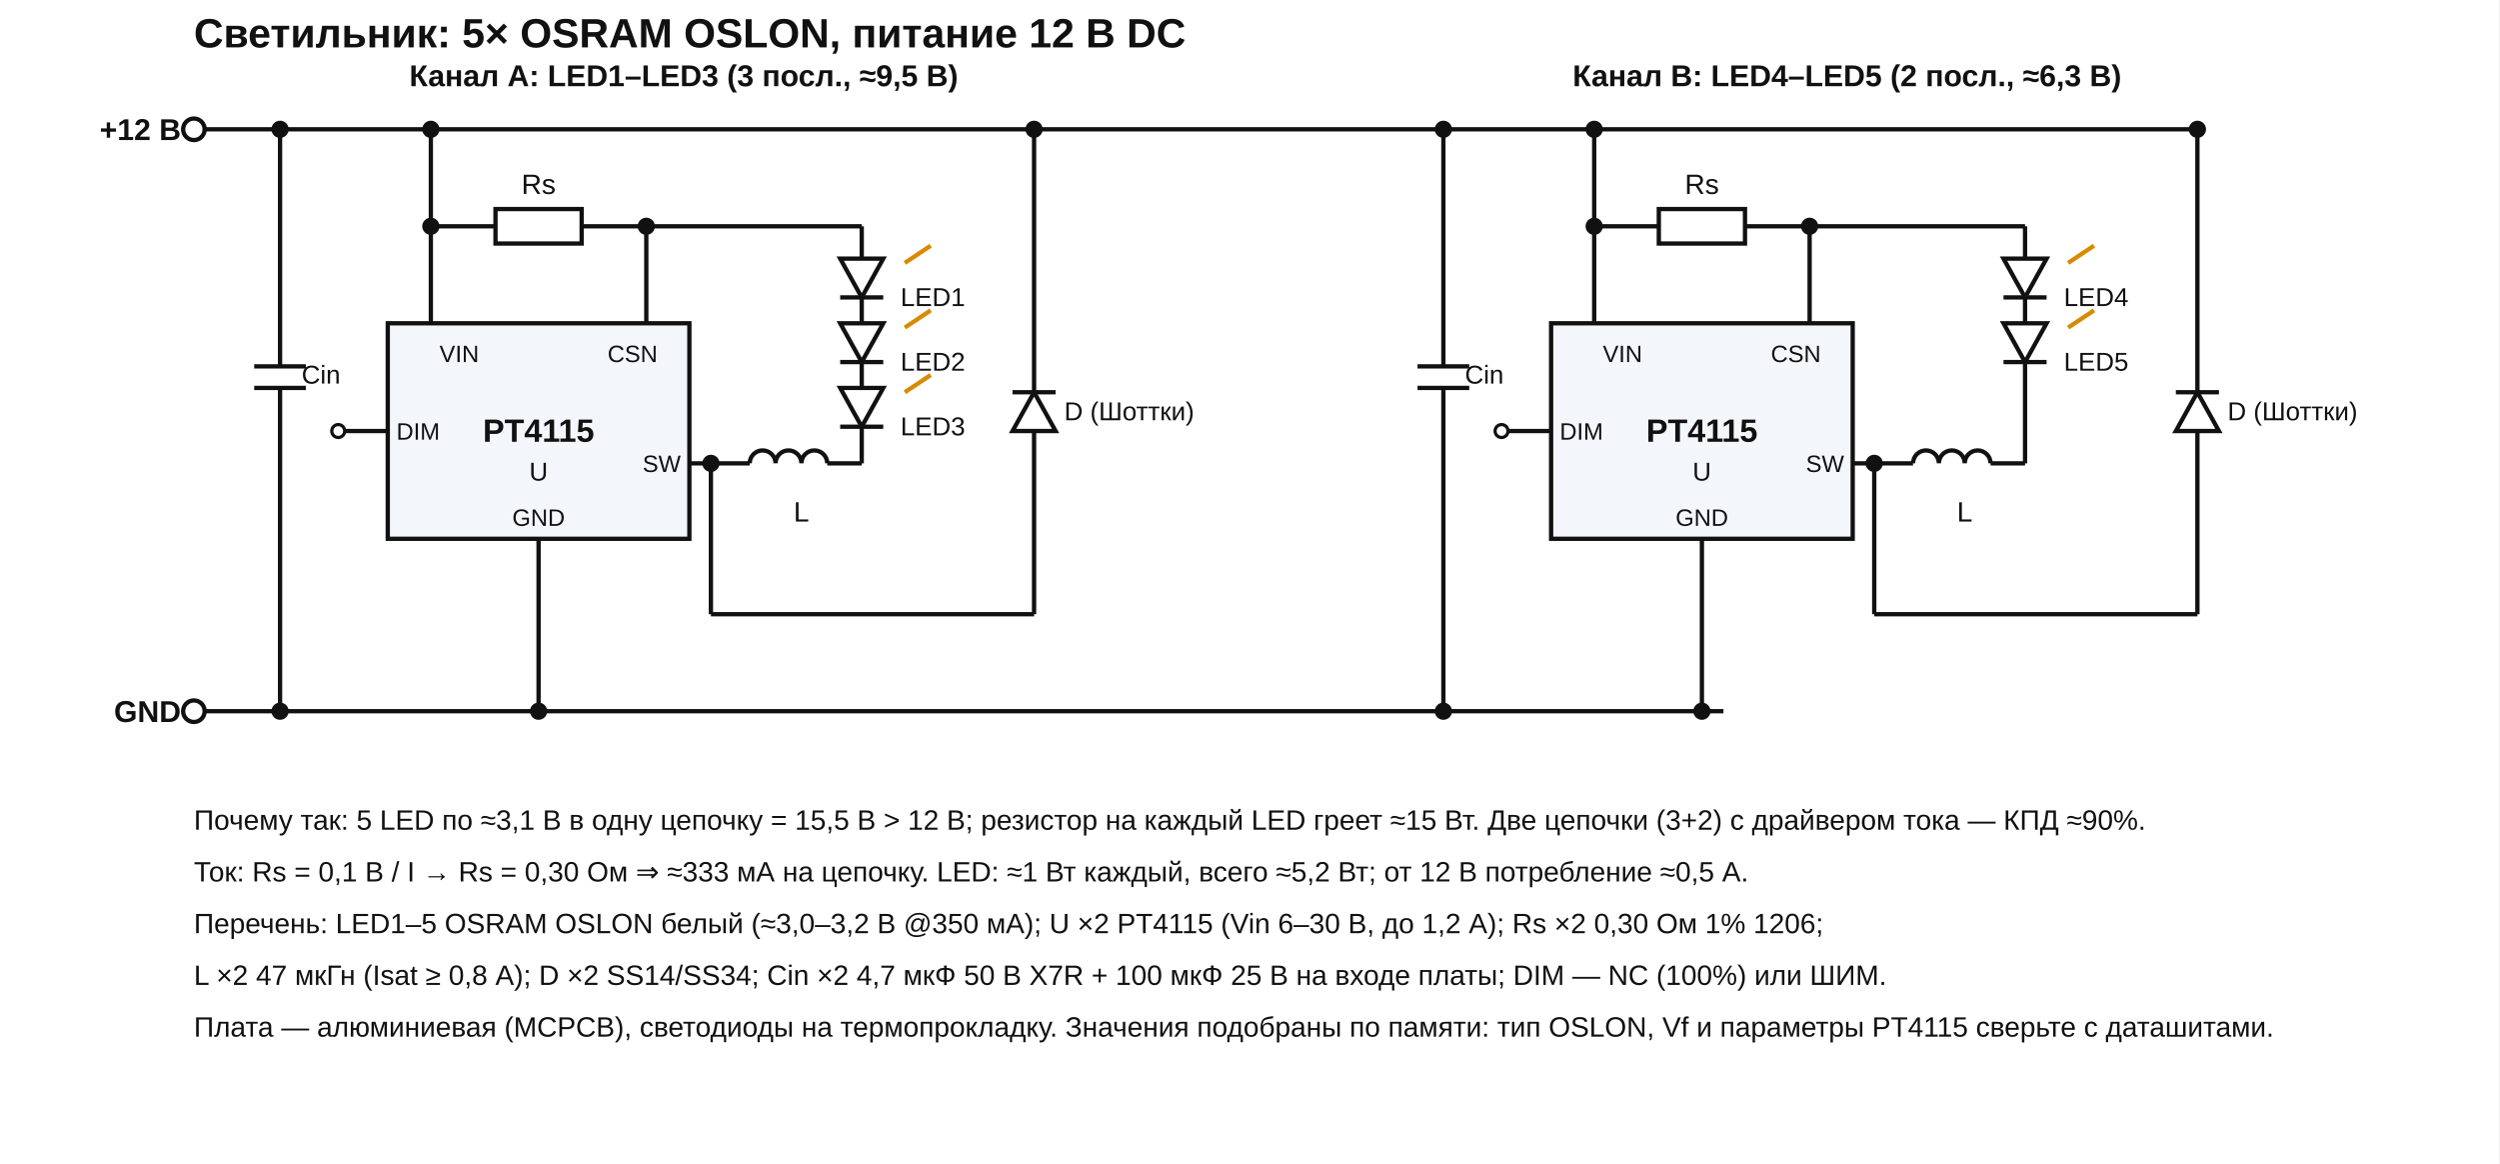
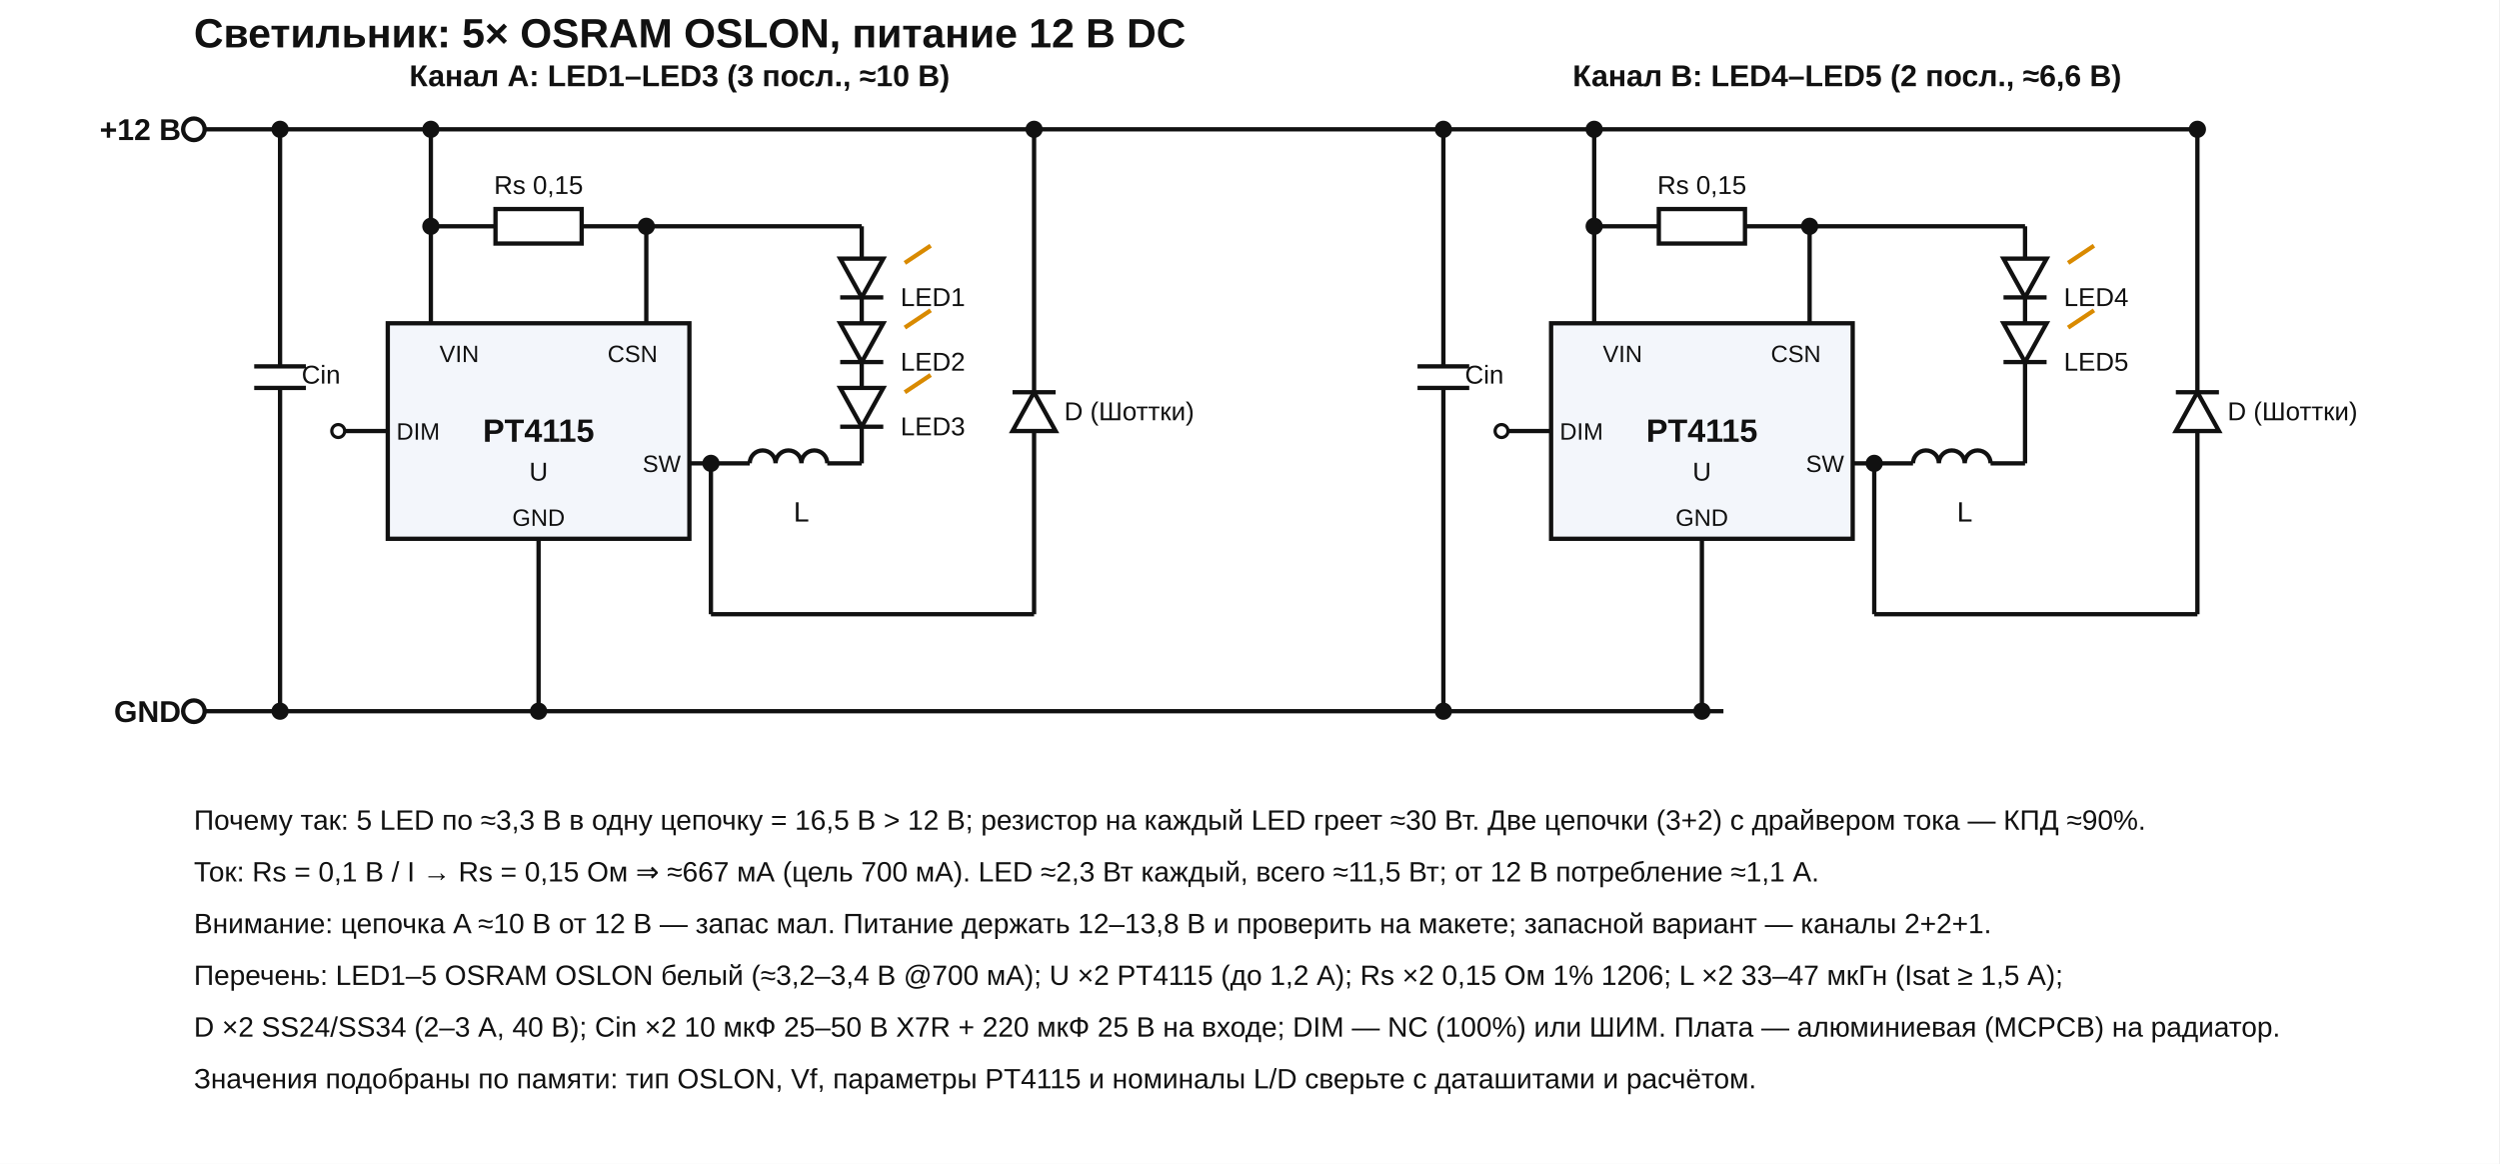
<svg xmlns="http://www.w3.org/2000/svg" width="1160" height="540" viewBox="0 0 1160 540" font-family="Liberation Sans, Arial, sans-serif">
  <rect width="1160" height="540" fill="#fff" />
  <g transform="translate(60,0)">
-     <text x="130" y="40" font-size="14" text-anchor="start" fill="#111" font-weight="700">Канал A: LED1–LED3 (3 посл., ≈9,5 В)</text>
+     <text x="130" y="40" font-size="14" text-anchor="start" fill="#111" font-weight="700">Канал A: LED1–LED3 (3 посл., ≈10 В)</text>
    <line x1="70" y1="60" x2="70" y2="170" stroke="#111" stroke-width="2" />
    <line x1="58" y1="170" x2="82" y2="170" stroke="#111" stroke-width="2" />
    <line x1="58" y1="180" x2="82" y2="180" stroke="#111" stroke-width="2" />
    <line x1="70" y1="180" x2="70" y2="330" stroke="#111" stroke-width="2" />
    <circle cx="70" cy="60" r="4" fill="#111" />
    <circle cx="70" cy="330" r="4" fill="#111" />
    <text x="80" y="178" font-size="12" text-anchor="start" fill="#111">Cin</text>
    <line x1="140" y1="60" x2="140" y2="150" stroke="#111" stroke-width="2" />
    <circle cx="140" cy="60" r="4" fill="#111" />
    <circle cx="140" cy="105" r="4" fill="#111" />
    <line x1="140" y1="105" x2="170" y2="105" stroke="#111" stroke-width="2" />
    <rect x="170" y="97" width="40" height="16" fill="none" stroke="#111" stroke-width="2" />
    <line x1="210" y1="105" x2="240" y2="105" stroke="#111" stroke-width="2" />
    <line x1="240" y1="105" x2="240" y2="150" stroke="#111" stroke-width="2" />
    <circle cx="240" cy="105" r="4" fill="#111" />
-     <text x="190" y="90" font-size="13" text-anchor="middle" fill="#111">Rs</text>
+     <text x="190" y="90" font-size="12" text-anchor="middle" fill="#111">Rs 0,15</text>
    <rect x="120" y="150" width="140" height="100" fill="#f3f6fb" stroke="#111" stroke-width="2" />
    <text x="190" y="205" font-size="15" text-anchor="middle" fill="#111" font-weight="700">PT4115</text>
    <text x="190" y="223" font-size="12" text-anchor="middle" fill="#111">U</text>
    <text x="144" y="168" font-size="11" text-anchor="start" fill="#111">VIN</text>
    <text x="222" y="168" font-size="11" text-anchor="start" fill="#111">CSN</text>
    <text x="256" y="219" font-size="11" text-anchor="end" fill="#111">SW</text>
    <text x="190" y="244" font-size="11" text-anchor="middle" fill="#111">GND</text>
    <text x="124" y="204" font-size="11" text-anchor="start" fill="#111">DIM</text>
    <line x1="100" y1="200" x2="120" y2="200" stroke="#111" stroke-width="2" />
    <circle cx="97" cy="200" r="3" fill="#fff" stroke="#111" stroke-width="1.5" />
    <line x1="190" y1="250" x2="190" y2="330" stroke="#111" stroke-width="2" />
    <circle cx="190" cy="330" r="4" fill="#111" />
    <line x1="240" y1="105" x2="340" y2="105" stroke="#111" stroke-width="2" />
    <line x1="340" y1="105" x2="340" y2="215" stroke="#111" stroke-width="2" />
    <polygon points="330,120 350,120 340,138" fill="#fff" stroke="#111" stroke-width="2" />
    <line x1="330" y1="138" x2="350" y2="138" stroke="#111" stroke-width="2" />
    <line x1="360" y1="122" x2="372" y2="114" stroke="#d98a00" stroke-width="2" />
    <text x="358" y="142" font-size="12" text-anchor="start" fill="#111">LED1</text>
    <polygon points="330,150 350,150 340,168" fill="#fff" stroke="#111" stroke-width="2" />
    <line x1="330" y1="168" x2="350" y2="168" stroke="#111" stroke-width="2" />
    <line x1="360" y1="152" x2="372" y2="144" stroke="#d98a00" stroke-width="2" />
    <text x="358" y="172" font-size="12" text-anchor="start" fill="#111">LED2</text>
    <polygon points="330,180 350,180 340,198" fill="#fff" stroke="#111" stroke-width="2" />
    <line x1="330" y1="198" x2="350" y2="198" stroke="#111" stroke-width="2" />
    <line x1="360" y1="182" x2="372" y2="174" stroke="#d98a00" stroke-width="2" />
    <text x="358" y="202" font-size="12" text-anchor="start" fill="#111">LED3</text>
    <line x1="340" y1="215" x2="324" y2="215" stroke="#111" stroke-width="2" />
    <path d="M 324,215 a6,6 0 0 0 -12,0 a6,6 0 0 0 -12,0 a6,6 0 0 0 -12,0" fill="none" stroke="#111" stroke-width="2" />
    <line x1="288" y1="215" x2="260" y2="215" stroke="#111" stroke-width="2" />
    <circle cx="270" cy="215" r="4" fill="#111" />
    <text x="312" y="242" font-size="13" text-anchor="middle" fill="#111">L</text>
    <line x1="270" y1="215" x2="270" y2="285" stroke="#111" stroke-width="2" />
    <line x1="270" y1="285" x2="420" y2="285" stroke="#111" stroke-width="2" />
    <line x1="420" y1="285" x2="420" y2="200" stroke="#111" stroke-width="2" />
    <polygon points="410,200 430,200 420,182" fill="#fff" stroke="#111" stroke-width="2" />
    <line x1="410" y1="182" x2="430" y2="182" stroke="#111" stroke-width="2" />
    <line x1="420" y1="182" x2="420" y2="60" stroke="#111" stroke-width="2" />
    <circle cx="420" cy="60" r="4" fill="#111" />
    <text x="434" y="195" font-size="12" text-anchor="start" fill="#111">D (Шоттки)</text>
-     <text x="670" y="40" font-size="14" text-anchor="start" fill="#111" font-weight="700">Канал B: LED4–LED5 (2 посл., ≈6,3 В)</text>
+     <text x="670" y="40" font-size="14" text-anchor="start" fill="#111" font-weight="700">Канал B: LED4–LED5 (2 посл., ≈6,6 В)</text>
    <line x1="610" y1="60" x2="610" y2="170" stroke="#111" stroke-width="2" />
    <line x1="598" y1="170" x2="622" y2="170" stroke="#111" stroke-width="2" />
    <line x1="598" y1="180" x2="622" y2="180" stroke="#111" stroke-width="2" />
    <line x1="610" y1="180" x2="610" y2="330" stroke="#111" stroke-width="2" />
    <circle cx="610" cy="60" r="4" fill="#111" />
    <circle cx="610" cy="330" r="4" fill="#111" />
    <text x="620" y="178" font-size="12" text-anchor="start" fill="#111">Cin</text>
    <line x1="680" y1="60" x2="680" y2="150" stroke="#111" stroke-width="2" />
    <circle cx="680" cy="60" r="4" fill="#111" />
    <circle cx="680" cy="105" r="4" fill="#111" />
    <line x1="680" y1="105" x2="710" y2="105" stroke="#111" stroke-width="2" />
    <rect x="710" y="97" width="40" height="16" fill="none" stroke="#111" stroke-width="2" />
    <line x1="750" y1="105" x2="780" y2="105" stroke="#111" stroke-width="2" />
    <line x1="780" y1="105" x2="780" y2="150" stroke="#111" stroke-width="2" />
    <circle cx="780" cy="105" r="4" fill="#111" />
-     <text x="730" y="90" font-size="13" text-anchor="middle" fill="#111">Rs</text>
+     <text x="730" y="90" font-size="12" text-anchor="middle" fill="#111">Rs 0,15</text>
    <rect x="660" y="150" width="140" height="100" fill="#f3f6fb" stroke="#111" stroke-width="2" />
    <text x="730" y="205" font-size="15" text-anchor="middle" fill="#111" font-weight="700">PT4115</text>
    <text x="730" y="223" font-size="12" text-anchor="middle" fill="#111">U</text>
    <text x="684" y="168" font-size="11" text-anchor="start" fill="#111">VIN</text>
    <text x="762" y="168" font-size="11" text-anchor="start" fill="#111">CSN</text>
    <text x="796" y="219" font-size="11" text-anchor="end" fill="#111">SW</text>
    <text x="730" y="244" font-size="11" text-anchor="middle" fill="#111">GND</text>
    <text x="664" y="204" font-size="11" text-anchor="start" fill="#111">DIM</text>
    <line x1="640" y1="200" x2="660" y2="200" stroke="#111" stroke-width="2" />
    <circle cx="637" cy="200" r="3" fill="#fff" stroke="#111" stroke-width="1.5" />
    <line x1="730" y1="250" x2="730" y2="330" stroke="#111" stroke-width="2" />
    <circle cx="730" cy="330" r="4" fill="#111" />
    <line x1="780" y1="105" x2="880" y2="105" stroke="#111" stroke-width="2" />
    <line x1="880" y1="105" x2="880" y2="215" stroke="#111" stroke-width="2" />
    <polygon points="870,120 890,120 880,138" fill="#fff" stroke="#111" stroke-width="2" />
    <line x1="870" y1="138" x2="890" y2="138" stroke="#111" stroke-width="2" />
    <line x1="900" y1="122" x2="912" y2="114" stroke="#d98a00" stroke-width="2" />
    <text x="898" y="142" font-size="12" text-anchor="start" fill="#111">LED4</text>
    <polygon points="870,150 890,150 880,168" fill="#fff" stroke="#111" stroke-width="2" />
    <line x1="870" y1="168" x2="890" y2="168" stroke="#111" stroke-width="2" />
    <line x1="900" y1="152" x2="912" y2="144" stroke="#d98a00" stroke-width="2" />
    <text x="898" y="172" font-size="12" text-anchor="start" fill="#111">LED5</text>
    <line x1="880" y1="215" x2="864" y2="215" stroke="#111" stroke-width="2" />
    <path d="M 864,215 a6,6 0 0 0 -12,0 a6,6 0 0 0 -12,0 a6,6 0 0 0 -12,0" fill="none" stroke="#111" stroke-width="2" />
    <line x1="828" y1="215" x2="800" y2="215" stroke="#111" stroke-width="2" />
    <circle cx="810" cy="215" r="4" fill="#111" />
    <text x="852" y="242" font-size="13" text-anchor="middle" fill="#111">L</text>
    <line x1="810" y1="215" x2="810" y2="285" stroke="#111" stroke-width="2" />
    <line x1="810" y1="285" x2="960" y2="285" stroke="#111" stroke-width="2" />
    <line x1="960" y1="285" x2="960" y2="200" stroke="#111" stroke-width="2" />
    <polygon points="950,200 970,200 960,182" fill="#fff" stroke="#111" stroke-width="2" />
    <line x1="950" y1="182" x2="970" y2="182" stroke="#111" stroke-width="2" />
    <line x1="960" y1="182" x2="960" y2="60" stroke="#111" stroke-width="2" />
    <circle cx="960" cy="60" r="4" fill="#111" />
    <text x="974" y="195" font-size="12" text-anchor="start" fill="#111">D (Шоттки)</text>
    <line x1="30" y1="60" x2="960" y2="60" stroke="#111" stroke-width="2" />
    <line x1="30" y1="330" x2="740" y2="330" stroke="#111" stroke-width="2" />
    <circle cx="30" cy="60" r="5" fill="#fff" stroke="#111" stroke-width="2" />
    <text x="24" y="65" font-size="14" text-anchor="end" fill="#111" font-weight="700">+12 В</text>
    <circle cx="30" cy="330" r="5" fill="#fff" stroke="#111" stroke-width="2" />
    <text x="24" y="335" font-size="14" text-anchor="end" fill="#111" font-weight="700">GND</text>
    <text x="30" y="22" font-size="19" text-anchor="start" fill="#111" font-weight="700">Светильник: 5× OSRAM OSLON, питание 12 В DC</text>
-     <text x="30" y="385" font-size="13" text-anchor="start" fill="#111">Почему так: 5 LED по ≈3,1 В в одну цепочку = 15,5 В &gt; 12 В; резистор на каждый LED греет ≈15 Вт. Две цепочки (3+2) с драйвером тока — КПД ≈90%.</text>
-     <text x="30" y="409" font-size="13" text-anchor="start" fill="#111">Ток: Rs = 0,1 В / I → Rs = 0,30 Ом ⇒ ≈333 мА на цепочку. LED: ≈1 Вт каждый, всего ≈5,2 Вт; от 12 В потребление ≈0,5 А.</text>
-     <text x="30" y="433" font-size="13" text-anchor="start" fill="#111">Перечень: LED1–5 OSRAM OSLON белый (≈3,0–3,2 В @350 мА); U ×2 PT4115 (Vin 6–30 В, до 1,2 А); Rs ×2 0,30 Ом 1% 1206;</text>
-     <text x="30" y="457" font-size="13" text-anchor="start" fill="#111">L ×2 47 мкГн (Isat ≥ 0,8 А); D ×2 SS14/SS34; Cin ×2 4,7 мкФ 50 В X7R + 100 мкФ 25 В на входе платы; DIM — NC (100%) или ШИМ.</text>
-     <text x="30" y="481" font-size="13" text-anchor="start" fill="#111">Плата — алюминиевая (MCPCB), светодиоды на термопрокладку. Значения подобраны по памяти: тип OSLON, Vf и параметры PT4115 сверьте с даташитами.</text>
+     <text x="30" y="385" font-size="13" text-anchor="start" fill="#111">Почему так: 5 LED по ≈3,3 В в одну цепочку = 16,5 В &gt; 12 В; резистор на каждый LED греет ≈30 Вт. Две цепочки (3+2) с драйвером тока — КПД ≈90%.</text>
+     <text x="30" y="409" font-size="13" text-anchor="start" fill="#111">Ток: Rs = 0,1 В / I → Rs = 0,15 Ом ⇒ ≈667 мА (цель 700 мА). LED ≈2,3 Вт каждый, всего ≈11,5 Вт; от 12 В потребление ≈1,1 А.</text>
+     <text x="30" y="433" font-size="13" text-anchor="start" fill="#111">Внимание: цепочка A ≈10 В от 12 В — запас мал. Питание держать 12–13,8 В и проверить на макете; запасной вариант — каналы 2+2+1.</text>
+     <text x="30" y="457" font-size="13" text-anchor="start" fill="#111">Перечень: LED1–5 OSRAM OSLON белый (≈3,2–3,4 В @700 мА); U ×2 PT4115 (до 1,2 А); Rs ×2 0,15 Ом 1% 1206; L ×2 33–47 мкГн (Isat ≥ 1,5 А);</text>
+     <text x="30" y="481" font-size="13" text-anchor="start" fill="#111">D ×2 SS24/SS34 (2–3 А, 40 В); Cin ×2 10 мкФ 25–50 В X7R + 220 мкФ 25 В на входе; DIM — NC (100%) или ШИМ. Плата — алюминиевая (MCPCB) на радиатор.</text>
+     <text x="30" y="505" font-size="13" text-anchor="start" fill="#111">Значения подобраны по памяти: тип OSLON, Vf, параметры PT4115 и номиналы L/D сверьте с даташитами и расчётом.</text>
  </g>
</svg>
